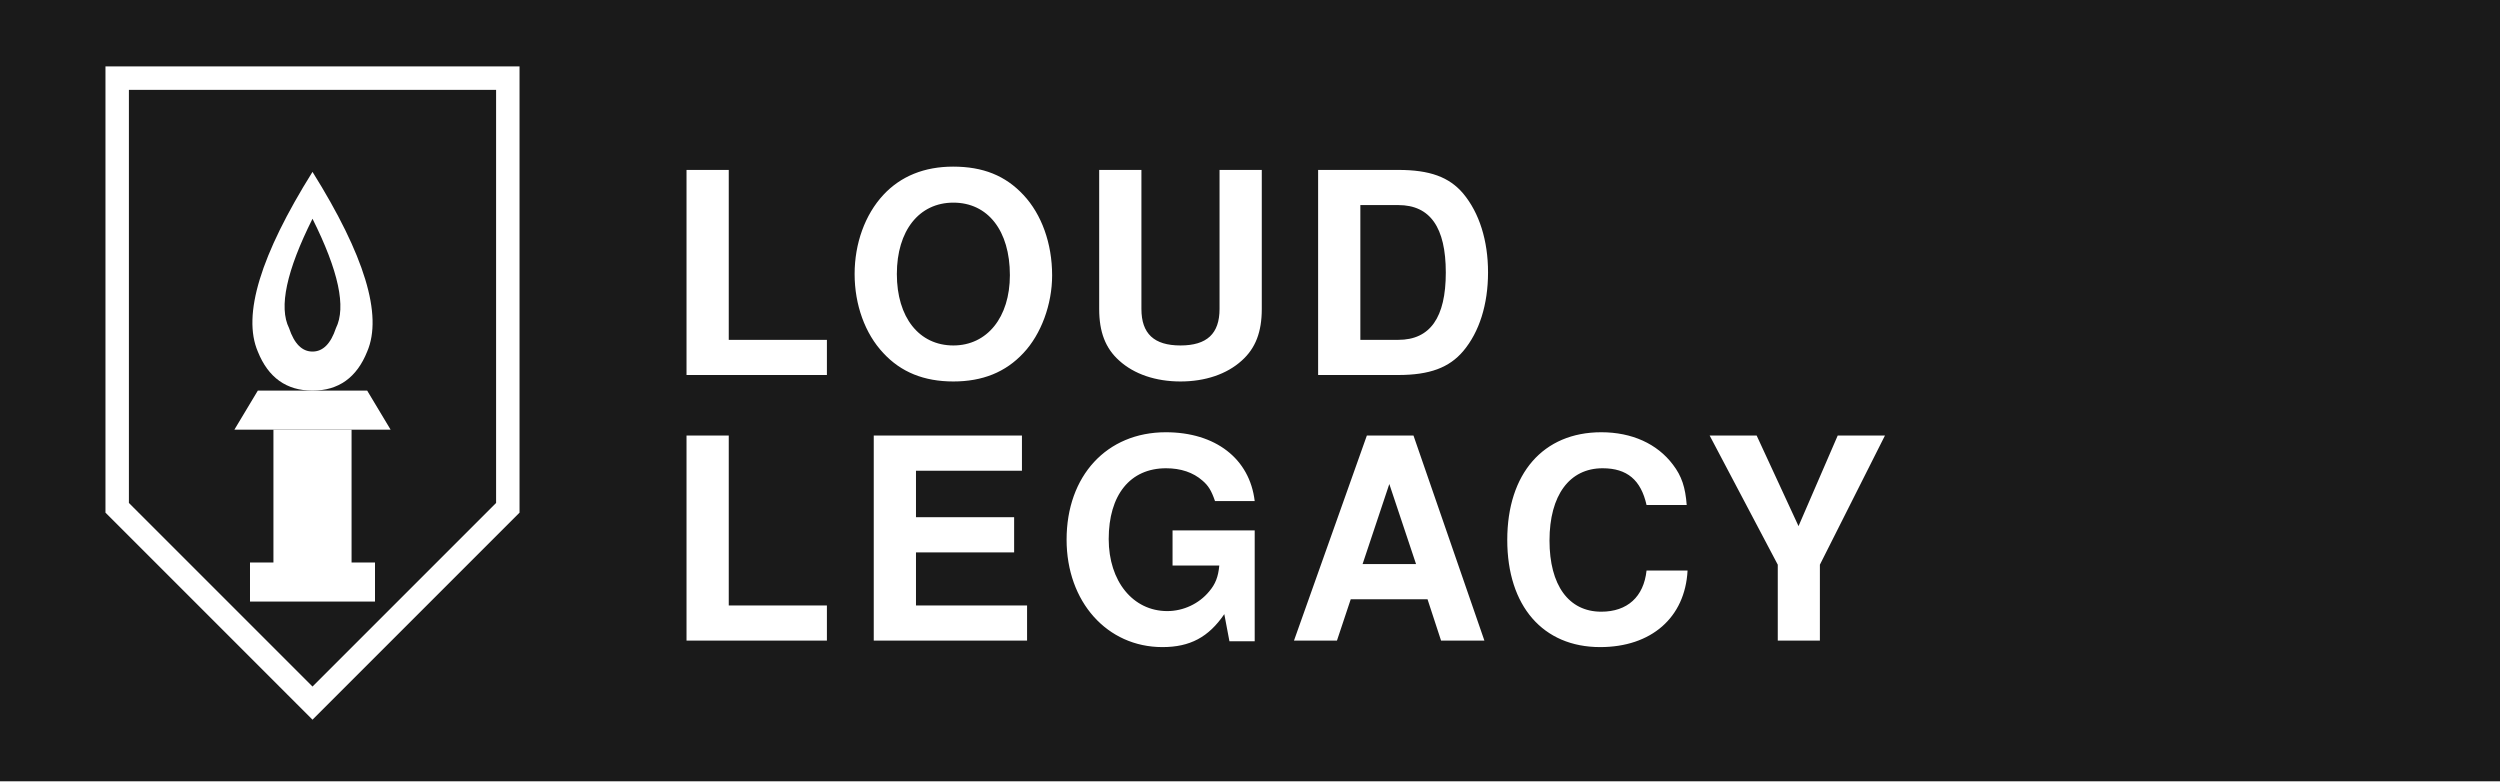
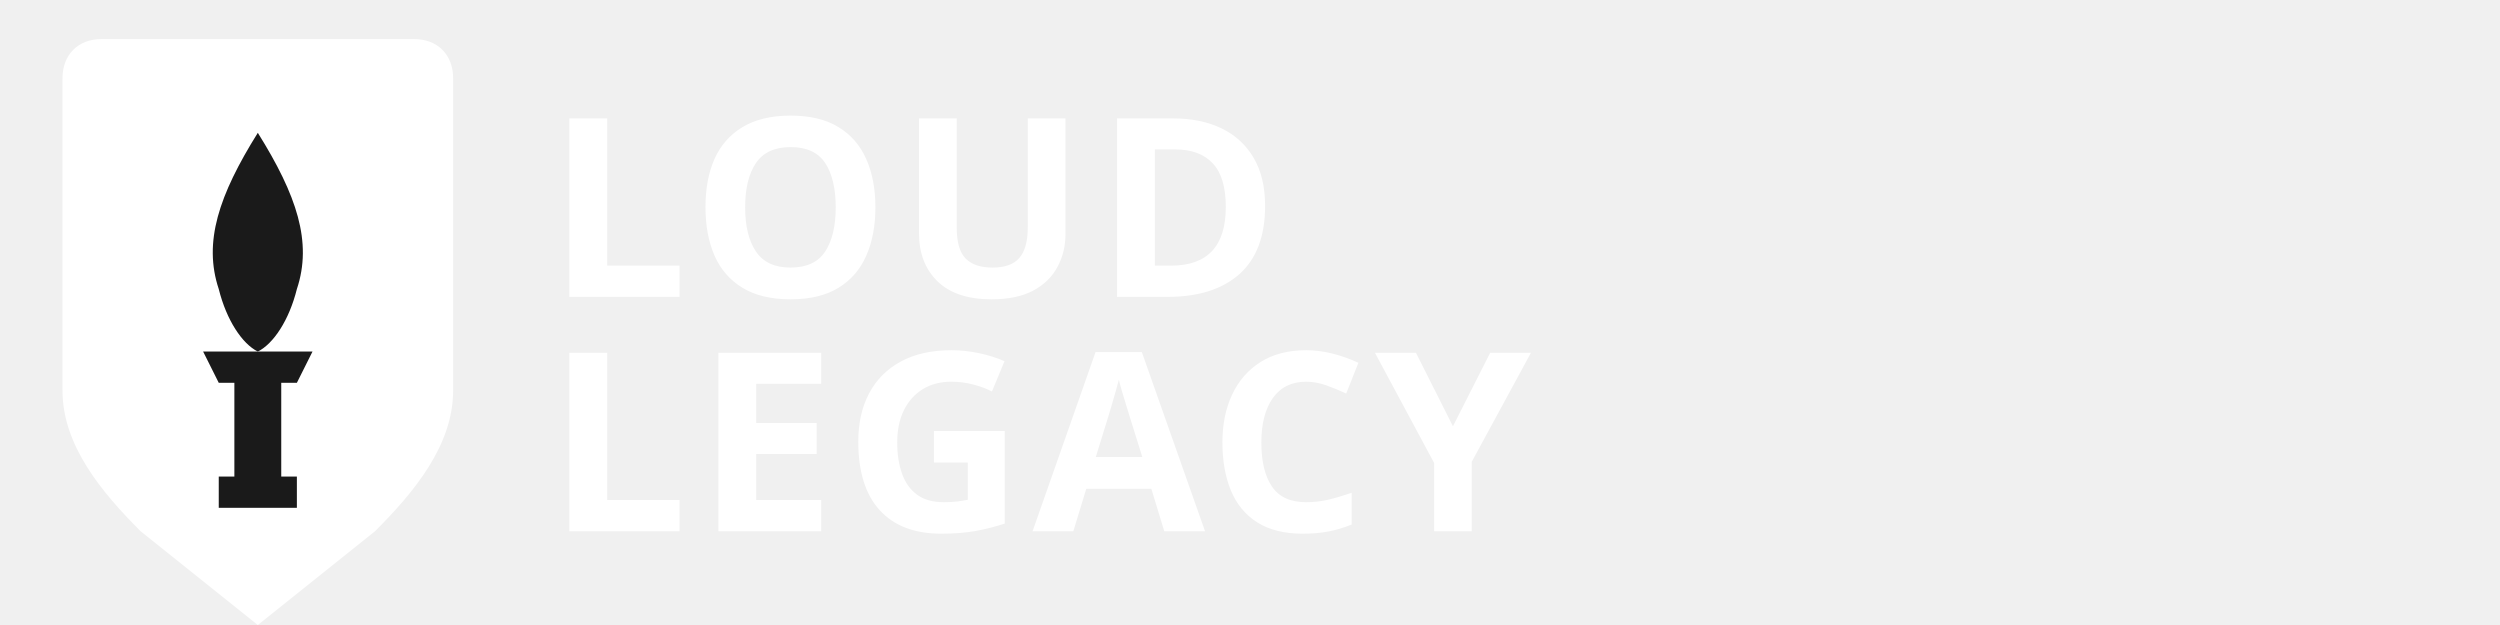
- <svg xmlns="http://www.w3.org/2000/svg" viewBox="0 0 320 100" fill="none">
-   <rect width="320" height="100" fill="#1a1a1a" />
-   <g transform="translate(15, 10)">
-     <path d="M0 0 L50 0 L50 55 L25 80 L0 55 Z" fill="none" stroke="white" stroke-width="3" />
-     <rect x="20" y="45" width="10" height="20" fill="white" />
-     <rect x="17" y="62" width="16" height="5" fill="white" />
-     <path d="M15 45 L35 45 L32 40 L18 40 Z" fill="white" />
-     <path d="M25 12 Q15 28 18 35 Q20 40 25 40 Q30 40 32 35 Q35 28 25 12" fill="white" />
-     <path d="M25 18 Q20 28 22 32 Q23 35 25 35 Q27 35 28 32 Q30 28 25 18" fill="#1a1a1a" />
+ <svg xmlns="http://www.w3.org/2000/svg" viewBox="0 0 320 80" fill="none">
+   <g transform="translate(8, 5)">
+     <path d="M0 5 C0 2 2 0 5 0 L45 0 C48 0 50 2 50 5 L50 45 C50 52 45 58 40 63 L25 75 L10 63 C5 58 0 52 0 45 Z" fill="white" />
+     <g transform="translate(14, 12)">
+       <path d="M8 30 L14 30 L14 45 L8 45 Z" fill="#1a1a1a" />
+       <path d="M6 44 L16 44 L16 48 L6 48 Z" fill="#1a1a1a" />
+       <path d="M4 28 L18 28 L16 32 L6 32 Z" fill="#1a1a1a" />
+       <path d="M11 0 C6 8 4 14 6 20 C7 24 9 27 11 28 C13 27 15 24 16 20 C18 14 16 8 11 0" fill="#1a1a1a" />
+     </g>
  </g>
-   <text x="85" y="48" font-family="Arial Black, Helvetica, sans-serif" font-size="36" font-weight="900" fill="white" letter-spacing="2">LOUD</text>
-   <text x="85" y="82" font-family="Arial Black, Helvetica, sans-serif" font-size="36" font-weight="900" fill="white" letter-spacing="2">LEGACY</text>
+   <text x="70" y="38" font-family="Arial Black, sans-serif" font-size="32" font-weight="900" fill="white" letter-spacing="1">LOUD</text>
+   <text x="70" y="68" font-family="Arial Black, sans-serif" font-size="32" font-weight="900" fill="white" letter-spacing="1">LEGACY</text>
</svg>
